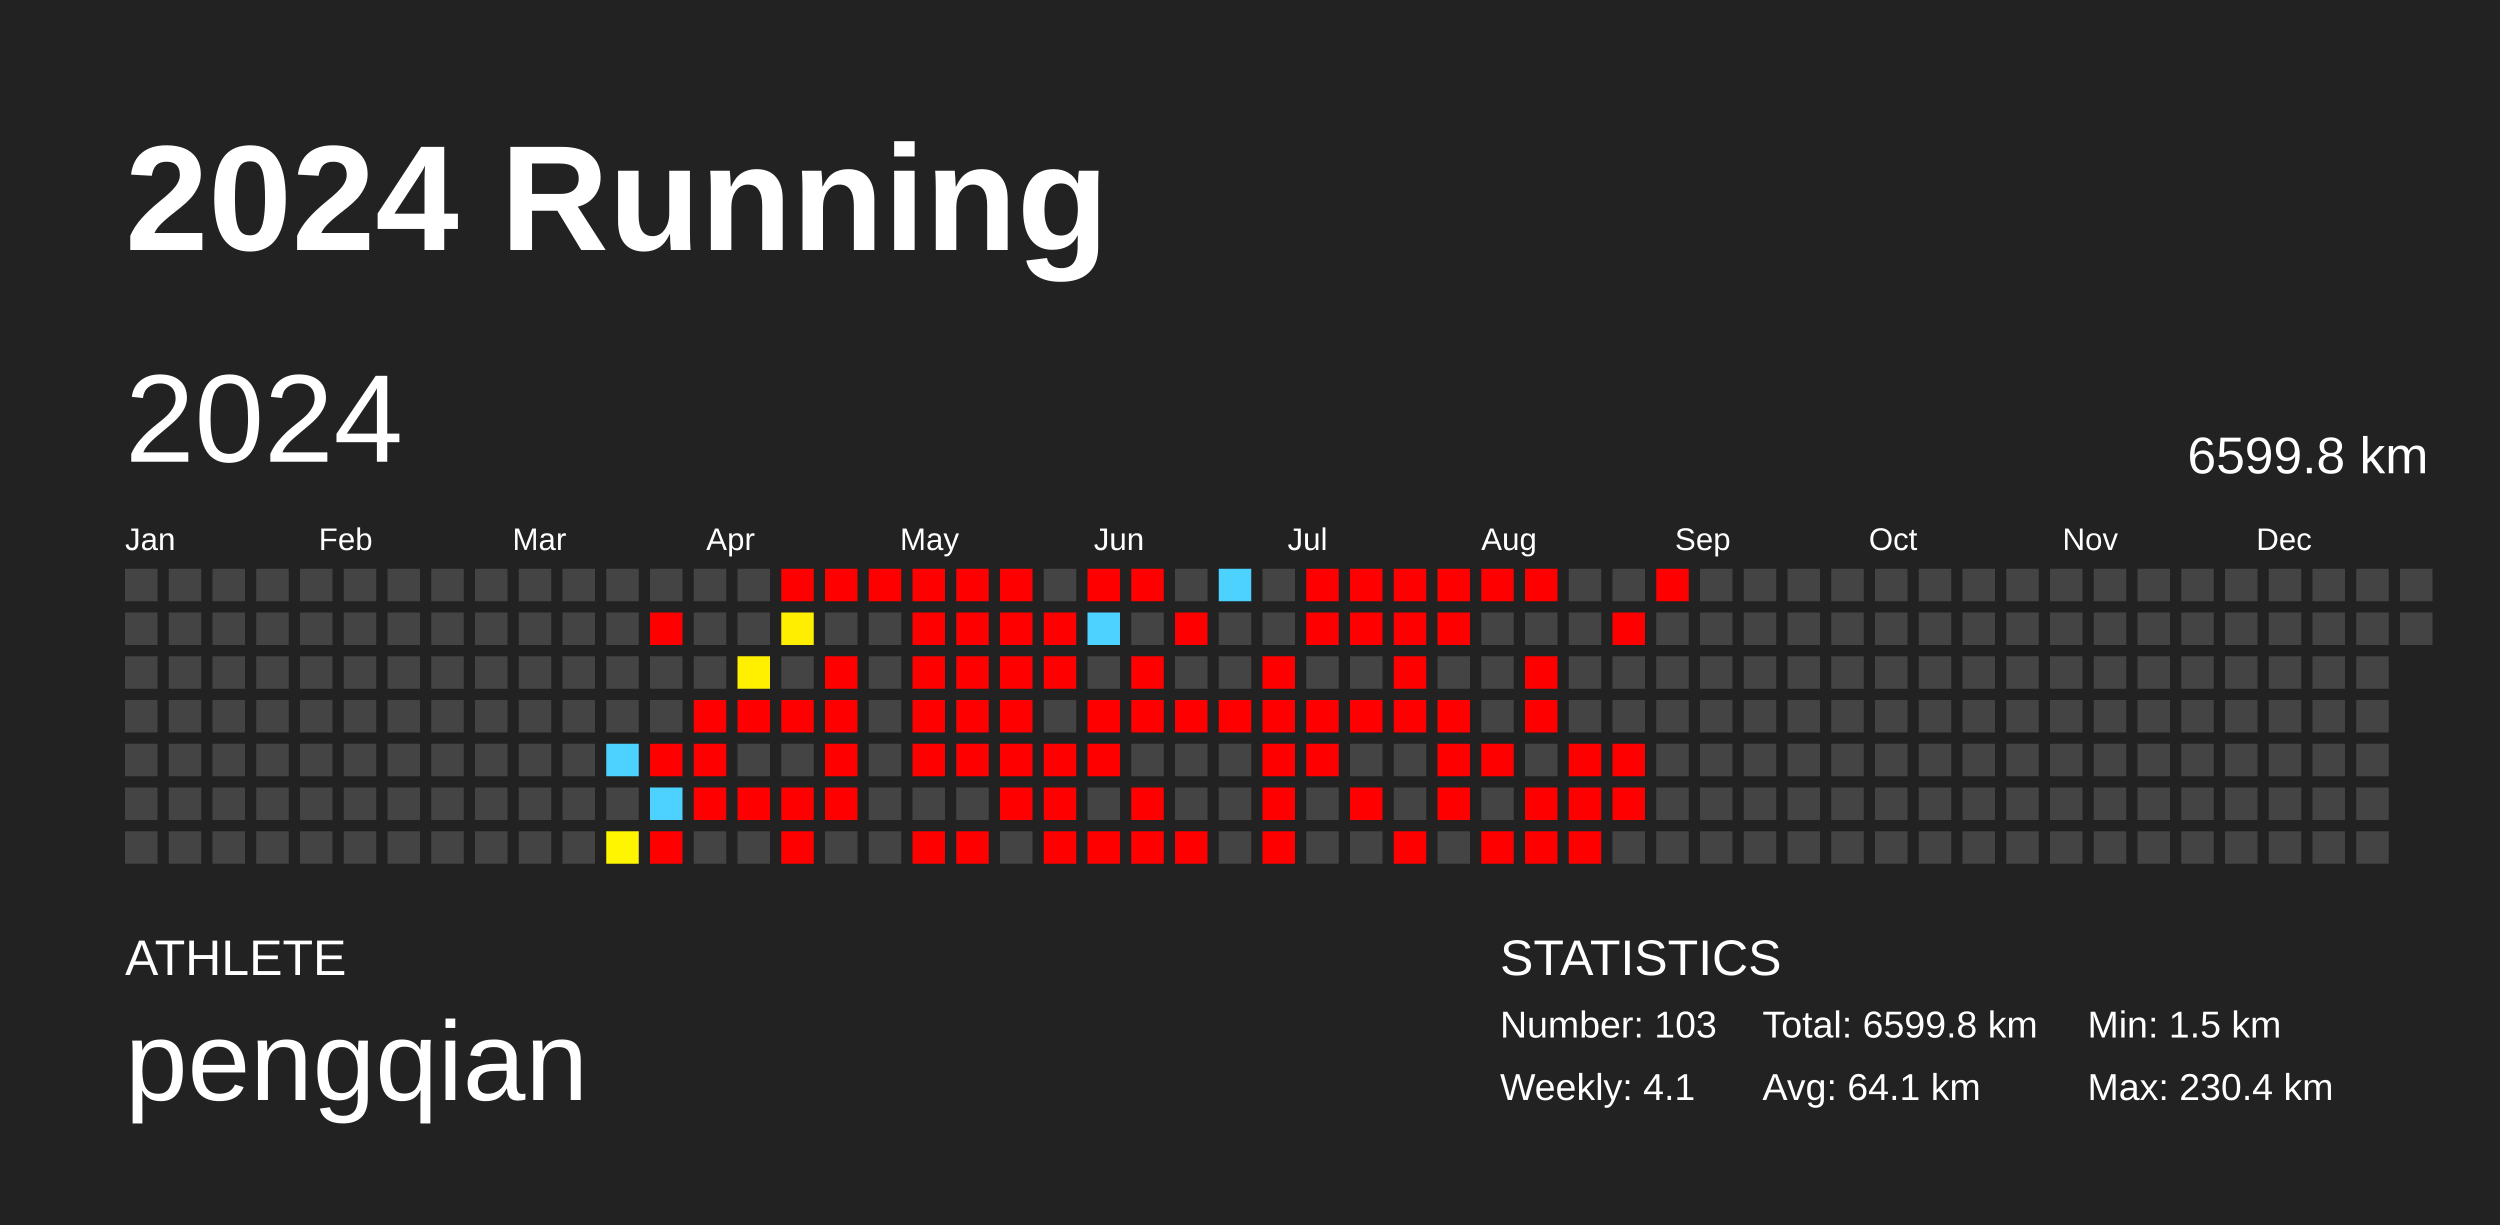
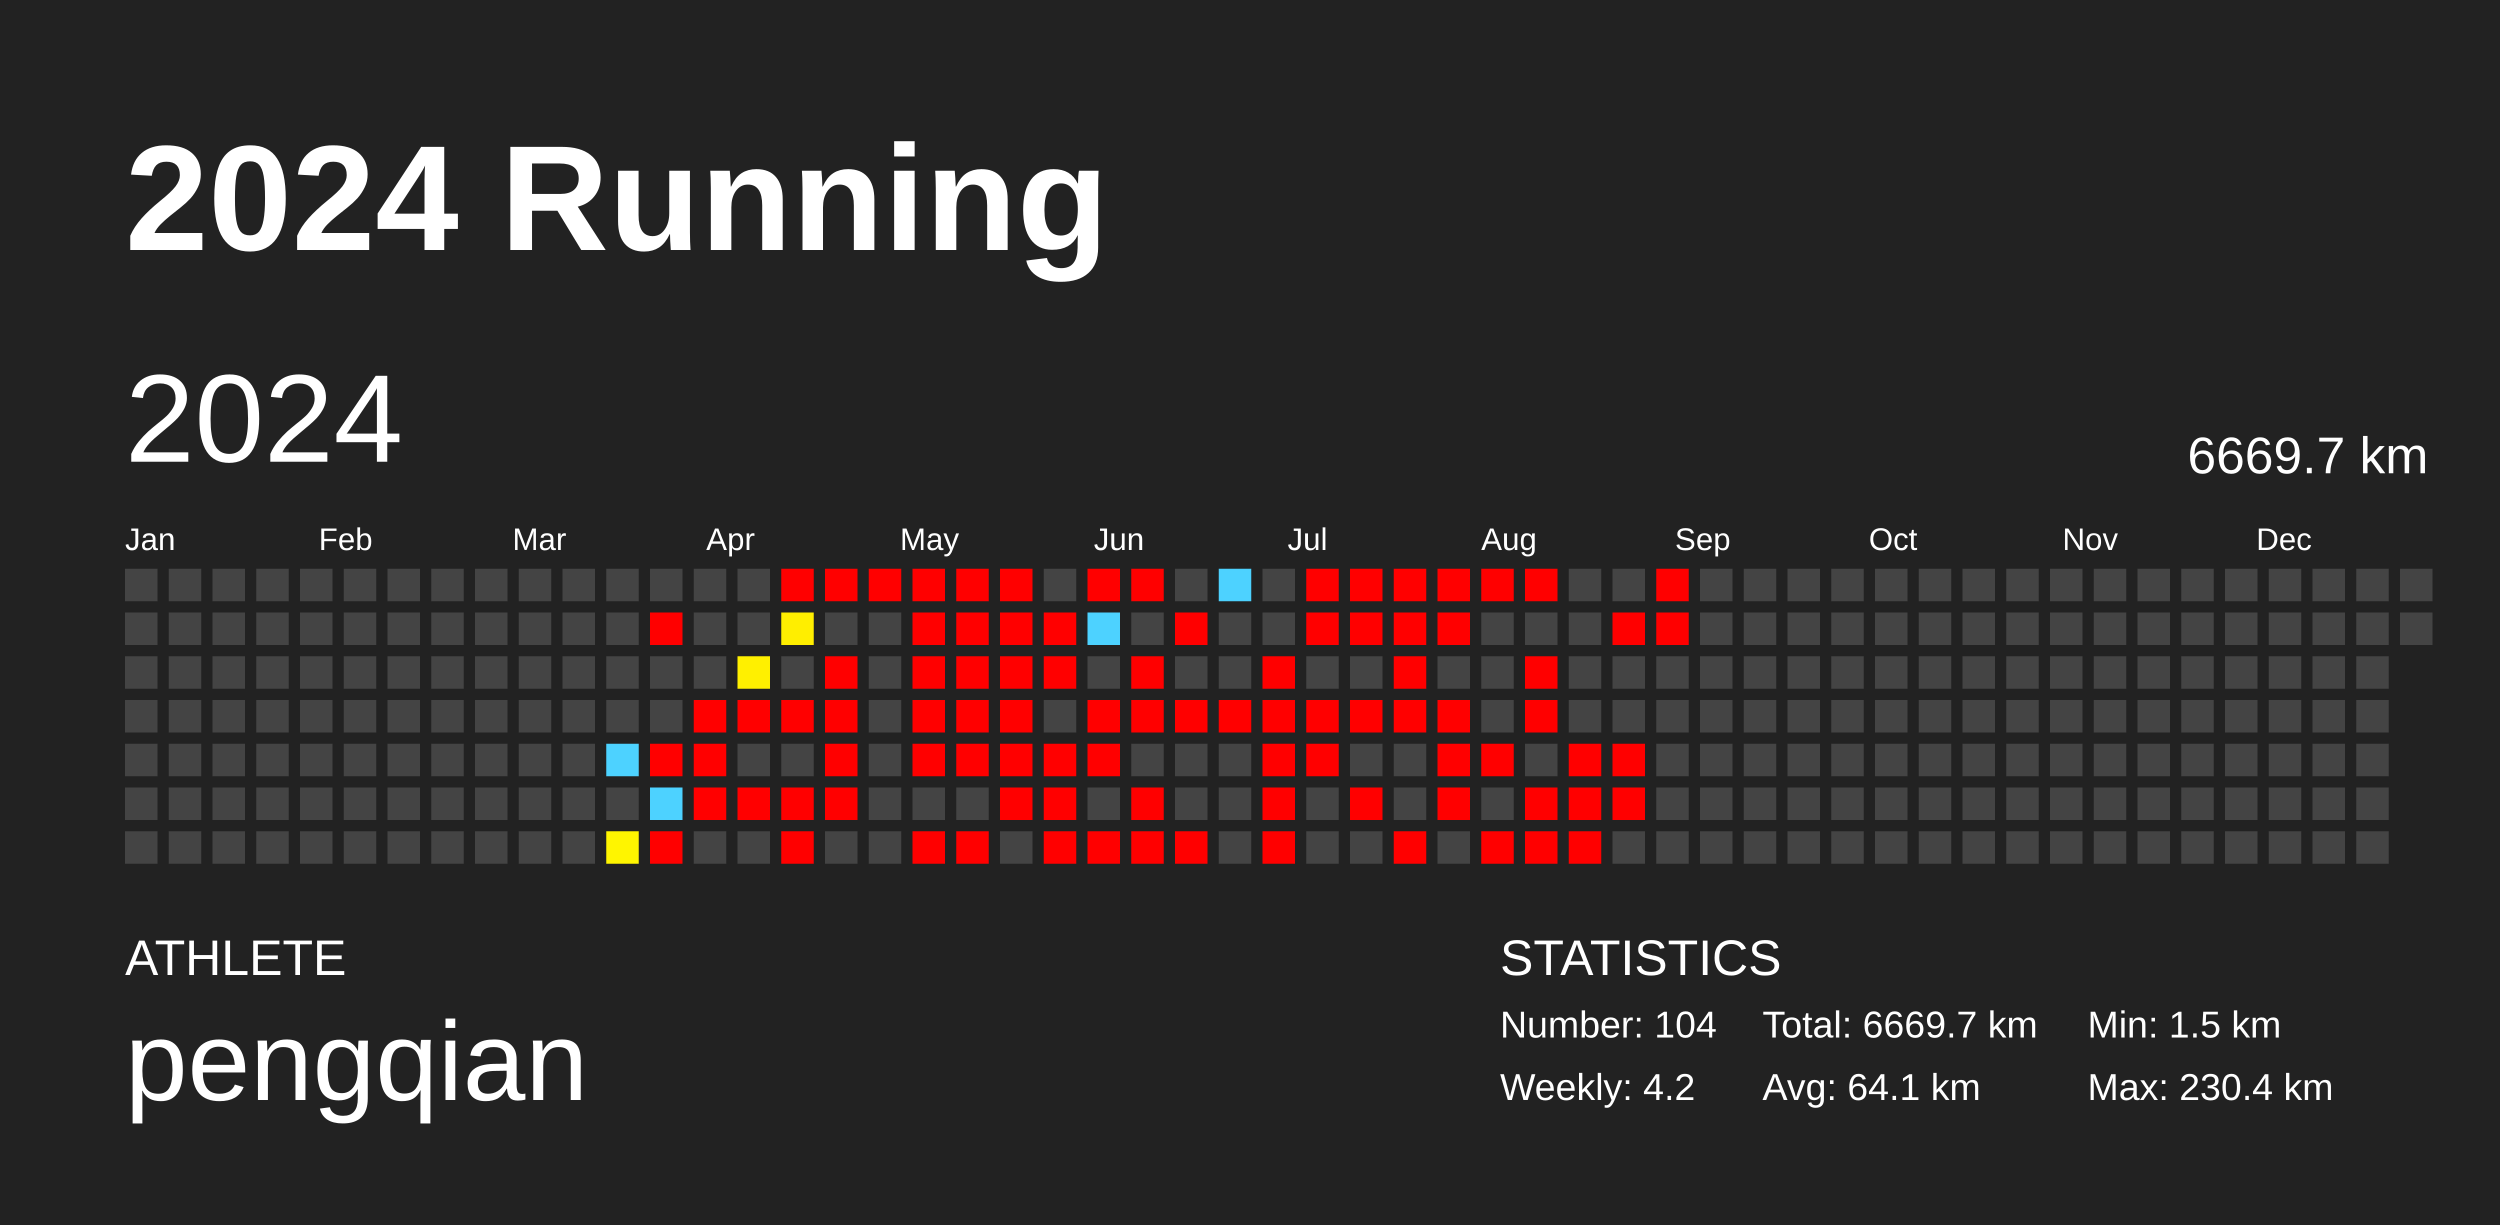
<svg xmlns="http://www.w3.org/2000/svg" baseProfile="full" height="98mm" version="1.1" viewBox="0,0,200,98" width="200mm">
  <defs />
  <rect fill="#222222" height="98" width="200" x="0" y="0" />
  <text fill="#FFFFFF" style="font-size:12px; font-family:Arial; font-weight:bold;" x="10" y="20">2024 Running</text>
  <text fill="#FFFFFF" style="font-size:4px; font-family:Arial" x="10" y="78">ATHLETE</text>
  <text fill="#FFFFFF" style="font-size:9px; font-family:Arial" x="10" y="88">pengqian</text>
  <text fill="#FFFFFF" style="font-size:4px; font-family:Arial" x="120" y="78">STATISTICS</text>
-   <text fill="#FFFFFF" style="font-size:3px; font-family:Arial" x="120" y="83">Number: 103</text>
-   <text fill="#FFFFFF" style="font-size:3px; font-family:Arial" x="120" y="88">Weekly: 4.1</text>
-   <text fill="#FFFFFF" style="font-size:3px; font-family:Arial" x="141" y="83">Total: 6599.8 km</text>
+   <text fill="#FFFFFF" style="font-size:3px; font-family:Arial" x="120" y="83">Number: 104</text>
+   <text fill="#FFFFFF" style="font-size:3px; font-family:Arial" x="120" y="88">Weekly: 4.2</text>
+   <text fill="#FFFFFF" style="font-size:3px; font-family:Arial" x="141" y="83">Total: 6669.7 km</text>
  <text fill="#FFFFFF" style="font-size:3px; font-family:Arial" x="141" y="88">Avg: 64.1 km</text>
  <text fill="#FFFFFF" style="font-size:3px; font-family:Arial" x="167" y="83">Min: 1.5 km</text>
  <text fill="#FFFFFF" style="font-size:3px; font-family:Arial" x="167" y="88">Max: 230.4 km</text>
  <text dominant-baseline="hanging" fill="#FFFFFF" style="font-size:10.0px; font-family:Arial;" x="10" y="30">2024</text>
-   <text dominant-baseline="hanging" fill="#FFFFFF" style="font-size:4.125px; font-family:Arial;" x="175" y="35">6599.8 km</text>
+   <text dominant-baseline="hanging" fill="#FFFFFF" style="font-size:4.125px; font-family:Arial;" x="175" y="35">6669.7 km</text>
  <text fill="#FFFFFF" style="font-size:2.5px; font-family:Arial" x="10.0" y="44">Jan</text>
  <text fill="#FFFFFF" style="font-size:2.5px; font-family:Arial" x="25.5" y="44">Feb</text>
  <text fill="#FFFFFF" style="font-size:2.5px; font-family:Arial" x="41.0" y="44">Mar</text>
  <text fill="#FFFFFF" style="font-size:2.5px; font-family:Arial" x="56.5" y="44">Apr</text>
  <text fill="#FFFFFF" style="font-size:2.5px; font-family:Arial" x="72.0" y="44">May</text>
  <text fill="#FFFFFF" style="font-size:2.5px; font-family:Arial" x="87.5" y="44">Jun</text>
  <text fill="#FFFFFF" style="font-size:2.5px; font-family:Arial" x="103.0" y="44">Jul</text>
  <text fill="#FFFFFF" style="font-size:2.5px; font-family:Arial" x="118.5" y="44">Aug</text>
  <text fill="#FFFFFF" style="font-size:2.5px; font-family:Arial" x="134.0" y="44">Sep</text>
  <text fill="#FFFFFF" style="font-size:2.5px; font-family:Arial" x="149.5" y="44">Oct</text>
  <text fill="#FFFFFF" style="font-size:2.5px; font-family:Arial" x="165.0" y="44">Nov</text>
  <text fill="#FFFFFF" style="font-size:2.5px; font-family:Arial" x="180.5" y="44">Dec</text>
  <rect fill="#444444" height="2.6" width="2.6" x="10.0" y="45.5" />
  <rect fill="#444444" height="2.6" width="2.6" x="10.0" y="49.0" />
  <rect fill="#444444" height="2.6" width="2.6" x="10.0" y="52.5" />
  <rect fill="#444444" height="2.6" width="2.6" x="10.0" y="56.0" />
  <rect fill="#444444" height="2.6" width="2.6" x="10.0" y="59.5" />
  <rect fill="#444444" height="2.6" width="2.6" x="10.0" y="63.0" />
  <rect fill="#444444" height="2.6" width="2.6" x="10.0" y="66.5" />
  <rect fill="#444444" height="2.6" width="2.6" x="13.5" y="45.5" />
  <rect fill="#444444" height="2.6" width="2.6" x="13.5" y="49.0" />
  <rect fill="#444444" height="2.6" width="2.6" x="13.5" y="52.5" />
  <rect fill="#444444" height="2.6" width="2.6" x="13.5" y="56.0" />
  <rect fill="#444444" height="2.6" width="2.6" x="13.5" y="59.5" />
  <rect fill="#444444" height="2.6" width="2.6" x="13.5" y="63.0" />
  <rect fill="#444444" height="2.6" width="2.6" x="13.5" y="66.5" />
  <rect fill="#444444" height="2.6" width="2.6" x="17.0" y="45.5" />
  <rect fill="#444444" height="2.6" width="2.6" x="17.0" y="49.0" />
  <rect fill="#444444" height="2.6" width="2.6" x="17.0" y="52.5" />
  <rect fill="#444444" height="2.6" width="2.6" x="17.0" y="56.0" />
  <rect fill="#444444" height="2.6" width="2.6" x="17.0" y="59.5" />
  <rect fill="#444444" height="2.6" width="2.6" x="17.0" y="63.0" />
  <rect fill="#444444" height="2.6" width="2.6" x="17.0" y="66.5" />
  <rect fill="#444444" height="2.6" width="2.6" x="20.5" y="45.5" />
  <rect fill="#444444" height="2.6" width="2.6" x="20.5" y="49.0" />
  <rect fill="#444444" height="2.6" width="2.6" x="20.5" y="52.5" />
  <rect fill="#444444" height="2.6" width="2.6" x="20.5" y="56.0" />
  <rect fill="#444444" height="2.6" width="2.6" x="20.5" y="59.5" />
  <rect fill="#444444" height="2.6" width="2.6" x="20.5" y="63.0" />
  <rect fill="#444444" height="2.6" width="2.6" x="20.5" y="66.5" />
  <rect fill="#444444" height="2.6" width="2.6" x="24.0" y="45.5" />
  <rect fill="#444444" height="2.6" width="2.6" x="24.0" y="49.0" />
  <rect fill="#444444" height="2.6" width="2.6" x="24.0" y="52.5" />
  <rect fill="#444444" height="2.6" width="2.6" x="24.0" y="56.0" />
  <rect fill="#444444" height="2.6" width="2.6" x="24.0" y="59.5" />
  <rect fill="#444444" height="2.6" width="2.6" x="24.0" y="63.0" />
  <rect fill="#444444" height="2.6" width="2.6" x="24.0" y="66.5" />
  <rect fill="#444444" height="2.6" width="2.6" x="27.5" y="45.5" />
  <rect fill="#444444" height="2.6" width="2.6" x="27.5" y="49.0" />
  <rect fill="#444444" height="2.6" width="2.6" x="27.5" y="52.5" />
  <rect fill="#444444" height="2.6" width="2.6" x="27.5" y="56.0" />
  <rect fill="#444444" height="2.6" width="2.6" x="27.5" y="59.5" />
  <rect fill="#444444" height="2.6" width="2.6" x="27.5" y="63.0" />
  <rect fill="#444444" height="2.6" width="2.6" x="27.5" y="66.5" />
  <rect fill="#444444" height="2.6" width="2.6" x="31.0" y="45.5" />
  <rect fill="#444444" height="2.6" width="2.6" x="31.0" y="49.0" />
  <rect fill="#444444" height="2.6" width="2.6" x="31.0" y="52.5" />
  <rect fill="#444444" height="2.6" width="2.6" x="31.0" y="56.0" />
  <rect fill="#444444" height="2.6" width="2.6" x="31.0" y="59.5" />
  <rect fill="#444444" height="2.6" width="2.6" x="31.0" y="63.0" />
  <rect fill="#444444" height="2.6" width="2.6" x="31.0" y="66.5" />
  <rect fill="#444444" height="2.6" width="2.6" x="34.5" y="45.5" />
  <rect fill="#444444" height="2.6" width="2.6" x="34.5" y="49.0" />
  <rect fill="#444444" height="2.6" width="2.6" x="34.5" y="52.5" />
  <rect fill="#444444" height="2.6" width="2.6" x="34.5" y="56.0" />
  <rect fill="#444444" height="2.6" width="2.6" x="34.5" y="59.5" />
  <rect fill="#444444" height="2.6" width="2.6" x="34.5" y="63.0" />
  <rect fill="#444444" height="2.6" width="2.6" x="34.5" y="66.5" />
  <rect fill="#444444" height="2.6" width="2.6" x="38.0" y="45.5" />
  <rect fill="#444444" height="2.6" width="2.6" x="38.0" y="49.0" />
  <rect fill="#444444" height="2.6" width="2.6" x="38.0" y="52.5" />
  <rect fill="#444444" height="2.6" width="2.6" x="38.0" y="56.0" />
  <rect fill="#444444" height="2.6" width="2.6" x="38.0" y="59.5" />
  <rect fill="#444444" height="2.6" width="2.6" x="38.0" y="63.0" />
  <rect fill="#444444" height="2.6" width="2.6" x="38.0" y="66.5" />
  <rect fill="#444444" height="2.6" width="2.6" x="41.5" y="45.5" />
  <rect fill="#444444" height="2.6" width="2.6" x="41.5" y="49.0" />
  <rect fill="#444444" height="2.6" width="2.6" x="41.5" y="52.5" />
  <rect fill="#444444" height="2.6" width="2.6" x="41.5" y="56.0" />
  <rect fill="#444444" height="2.6" width="2.6" x="41.5" y="59.5" />
  <rect fill="#444444" height="2.6" width="2.6" x="41.5" y="63.0" />
  <rect fill="#444444" height="2.6" width="2.6" x="41.5" y="66.5" />
  <rect fill="#444444" height="2.6" width="2.6" x="45.0" y="45.5" />
  <rect fill="#444444" height="2.6" width="2.6" x="45.0" y="49.0" />
  <rect fill="#444444" height="2.6" width="2.6" x="45.0" y="52.5" />
  <rect fill="#444444" height="2.6" width="2.6" x="45.0" y="56.0" />
  <rect fill="#444444" height="2.6" width="2.6" x="45.0" y="59.5" />
  <rect fill="#444444" height="2.6" width="2.6" x="45.0" y="63.0" />
  <rect fill="#444444" height="2.6" width="2.6" x="45.0" y="66.5" />
  <rect fill="#444444" height="2.6" width="2.6" x="48.5" y="45.5" />
  <rect fill="#444444" height="2.6" width="2.6" x="48.5" y="49.0" />
  <rect fill="#444444" height="2.6" width="2.6" x="48.5" y="52.5" />
  <rect fill="#444444" height="2.6" width="2.6" x="48.5" y="56.0" />
  <rect fill="#4dd2ff" height="2.6" width="2.6" x="48.5" y="59.5" />
  <rect fill="#444444" height="2.6" width="2.6" x="48.5" y="63.0" />
  <rect fill="#fff500" height="2.6" width="2.6" x="48.5" y="66.5" />
  <rect fill="#444444" height="2.6" width="2.6" x="52.0" y="45.5" />
  <rect fill="red" height="2.6" width="2.6" x="52.0" y="49.0" />
  <rect fill="#444444" height="2.6" width="2.6" x="52.0" y="52.5" />
  <rect fill="#444444" height="2.6" width="2.6" x="52.0" y="56.0" />
  <rect fill="red" height="2.6" width="2.6" x="52.0" y="59.5" />
  <rect fill="#4dd2ff" height="2.6" width="2.6" x="52.0" y="63.0" />
  <rect fill="red" height="2.6" width="2.6" x="52.0" y="66.5" />
  <rect fill="#444444" height="2.6" width="2.6" x="55.5" y="45.5" />
  <rect fill="#444444" height="2.6" width="2.6" x="55.5" y="49.0" />
  <rect fill="#444444" height="2.6" width="2.6" x="55.5" y="52.5" />
  <rect fill="red" height="2.6" width="2.6" x="55.5" y="56.0" />
  <rect fill="red" height="2.6" width="2.6" x="55.5" y="59.5" />
  <rect fill="red" height="2.6" width="2.6" x="55.5" y="63.0" />
  <rect fill="#444444" height="2.6" width="2.6" x="55.5" y="66.5" />
  <rect fill="#444444" height="2.6" width="2.6" x="59.0" y="45.5" />
  <rect fill="#444444" height="2.6" width="2.6" x="59.0" y="49.0" />
  <rect fill="#fff000" height="2.6" width="2.6" x="59.0" y="52.5" />
  <rect fill="red" height="2.6" width="2.6" x="59.0" y="56.0" />
  <rect fill="#444444" height="2.6" width="2.6" x="59.0" y="59.5" />
  <rect fill="red" height="2.6" width="2.6" x="59.0" y="63.0" />
  <rect fill="#444444" height="2.6" width="2.6" x="59.0" y="66.5" />
  <rect fill="red" height="2.6" width="2.6" x="62.5" y="45.5" />
  <rect fill="#ffee00" height="2.6" width="2.6" x="62.5" y="49.0" />
  <rect fill="#444444" height="2.6" width="2.6" x="62.5" y="52.5" />
  <rect fill="red" height="2.6" width="2.6" x="62.5" y="56.0" />
  <rect fill="#444444" height="2.6" width="2.6" x="62.5" y="59.5" />
  <rect fill="red" height="2.6" width="2.6" x="62.5" y="63.0" />
  <rect fill="red" height="2.6" width="2.6" x="62.5" y="66.5" />
  <rect fill="red" height="2.6" width="2.6" x="66.0" y="45.5" />
  <rect fill="#444444" height="2.6" width="2.6" x="66.0" y="49.0" />
  <rect fill="red" height="2.6" width="2.6" x="66.0" y="52.5" />
  <rect fill="red" height="2.6" width="2.6" x="66.0" y="56.0" />
  <rect fill="red" height="2.6" width="2.6" x="66.0" y="59.5" />
  <rect fill="red" height="2.6" width="2.6" x="66.0" y="63.0" />
  <rect fill="#444444" height="2.6" width="2.6" x="66.0" y="66.5" />
  <rect fill="red" height="2.6" width="2.6" x="69.5" y="45.5" />
  <rect fill="#444444" height="2.6" width="2.6" x="69.5" y="49.0" />
  <rect fill="#444444" height="2.6" width="2.6" x="69.5" y="52.5" />
  <rect fill="#444444" height="2.6" width="2.6" x="69.5" y="56.0" />
  <rect fill="#444444" height="2.6" width="2.6" x="69.5" y="59.5" />
  <rect fill="#444444" height="2.6" width="2.6" x="69.5" y="63.0" />
  <rect fill="#444444" height="2.6" width="2.6" x="69.5" y="66.5" />
  <rect fill="red" height="2.6" width="2.6" x="73.0" y="45.5" />
  <rect fill="red" height="2.6" width="2.6" x="73.0" y="49.0" />
  <rect fill="red" height="2.6" width="2.6" x="73.0" y="52.5" />
  <rect fill="red" height="2.6" width="2.6" x="73.0" y="56.0" />
  <rect fill="red" height="2.6" width="2.6" x="73.0" y="59.5" />
  <rect fill="#444444" height="2.6" width="2.6" x="73.0" y="63.0" />
  <rect fill="red" height="2.6" width="2.6" x="73.0" y="66.5" />
  <rect fill="red" height="2.6" width="2.6" x="76.5" y="45.5" />
  <rect fill="red" height="2.6" width="2.6" x="76.5" y="49.0" />
  <rect fill="red" height="2.6" width="2.6" x="76.5" y="52.5" />
  <rect fill="red" height="2.6" width="2.6" x="76.5" y="56.0" />
  <rect fill="red" height="2.6" width="2.6" x="76.5" y="59.5" />
  <rect fill="#444444" height="2.6" width="2.6" x="76.5" y="63.0" />
  <rect fill="red" height="2.6" width="2.6" x="76.5" y="66.5" />
  <rect fill="red" height="2.6" width="2.6" x="80.0" y="45.5" />
  <rect fill="red" height="2.6" width="2.6" x="80.0" y="49.0" />
  <rect fill="red" height="2.6" width="2.6" x="80.0" y="52.5" />
  <rect fill="red" height="2.6" width="2.6" x="80.0" y="56.0" />
  <rect fill="red" height="2.6" width="2.6" x="80.0" y="59.5" />
  <rect fill="red" height="2.6" width="2.6" x="80.0" y="63.0" />
  <rect fill="#444444" height="2.6" width="2.6" x="80.0" y="66.5" />
  <rect fill="#444444" height="2.6" width="2.6" x="83.5" y="45.5" />
  <rect fill="red" height="2.6" width="2.6" x="83.5" y="49.0" />
  <rect fill="red" height="2.6" width="2.6" x="83.5" y="52.5" />
  <rect fill="#444444" height="2.6" width="2.6" x="83.5" y="56.0" />
  <rect fill="red" height="2.6" width="2.6" x="83.5" y="59.5" />
  <rect fill="red" height="2.6" width="2.6" x="83.5" y="63.0" />
  <rect fill="red" height="2.6" width="2.6" x="83.5" y="66.5" />
  <rect fill="red" height="2.6" width="2.6" x="87.0" y="45.5" />
  <rect fill="#4dd2ff" height="2.6" width="2.6" x="87.0" y="49.0" />
  <rect fill="#444444" height="2.6" width="2.6" x="87.0" y="52.5" />
  <rect fill="red" height="2.6" width="2.6" x="87.0" y="56.0" />
  <rect fill="red" height="2.6" width="2.6" x="87.0" y="59.5" />
  <rect fill="#444444" height="2.6" width="2.6" x="87.0" y="63.0" />
  <rect fill="red" height="2.6" width="2.6" x="87.0" y="66.5" />
  <rect fill="red" height="2.6" width="2.6" x="90.5" y="45.5" />
  <rect fill="#444444" height="2.6" width="2.6" x="90.5" y="49.0" />
  <rect fill="red" height="2.6" width="2.6" x="90.5" y="52.5" />
  <rect fill="red" height="2.6" width="2.6" x="90.5" y="56.0" />
  <rect fill="#444444" height="2.6" width="2.6" x="90.5" y="59.5" />
  <rect fill="red" height="2.6" width="2.6" x="90.5" y="63.0" />
  <rect fill="red" height="2.6" width="2.6" x="90.5" y="66.5" />
  <rect fill="#444444" height="2.6" width="2.6" x="94.0" y="45.5" />
  <rect fill="red" height="2.6" width="2.6" x="94.0" y="49.0" />
  <rect fill="#444444" height="2.6" width="2.6" x="94.0" y="52.5" />
  <rect fill="red" height="2.6" width="2.6" x="94.0" y="56.0" />
  <rect fill="#444444" height="2.6" width="2.6" x="94.0" y="59.5" />
  <rect fill="#444444" height="2.6" width="2.6" x="94.0" y="63.0" />
  <rect fill="red" height="2.6" width="2.6" x="94.0" y="66.5" />
  <rect fill="#4dd2ff" height="2.6" width="2.6" x="97.5" y="45.5" />
  <rect fill="#444444" height="2.6" width="2.6" x="97.5" y="49.0" />
  <rect fill="#444444" height="2.6" width="2.6" x="97.5" y="52.5" />
  <rect fill="red" height="2.6" width="2.6" x="97.5" y="56.0" />
  <rect fill="#444444" height="2.6" width="2.6" x="97.5" y="59.5" />
  <rect fill="#444444" height="2.6" width="2.6" x="97.5" y="63.0" />
  <rect fill="#444444" height="2.6" width="2.6" x="97.5" y="66.5" />
  <rect fill="#444444" height="2.6" width="2.6" x="101.0" y="45.5" />
  <rect fill="#444444" height="2.6" width="2.6" x="101.0" y="49.0" />
  <rect fill="red" height="2.6" width="2.6" x="101.0" y="52.5" />
  <rect fill="red" height="2.6" width="2.6" x="101.0" y="56.0" />
  <rect fill="red" height="2.6" width="2.6" x="101.0" y="59.5" />
  <rect fill="red" height="2.6" width="2.6" x="101.0" y="63.0" />
  <rect fill="red" height="2.6" width="2.6" x="101.0" y="66.5" />
  <rect fill="red" height="2.6" width="2.6" x="104.5" y="45.5" />
  <rect fill="red" height="2.6" width="2.6" x="104.5" y="49.0" />
  <rect fill="#444444" height="2.6" width="2.6" x="104.5" y="52.5" />
  <rect fill="red" height="2.6" width="2.6" x="104.5" y="56.0" />
  <rect fill="red" height="2.6" width="2.6" x="104.5" y="59.5" />
  <rect fill="#444444" height="2.6" width="2.6" x="104.5" y="63.0" />
  <rect fill="#444444" height="2.6" width="2.6" x="104.5" y="66.5" />
  <rect fill="red" height="2.6" width="2.6" x="108.0" y="45.5" />
  <rect fill="red" height="2.6" width="2.6" x="108.0" y="49.0" />
  <rect fill="#444444" height="2.6" width="2.6" x="108.0" y="52.5" />
  <rect fill="red" height="2.6" width="2.6" x="108.0" y="56.0" />
  <rect fill="#444444" height="2.6" width="2.6" x="108.0" y="59.5" />
  <rect fill="red" height="2.6" width="2.6" x="108.0" y="63.0" />
  <rect fill="#444444" height="2.6" width="2.6" x="108.0" y="66.5" />
  <rect fill="red" height="2.6" width="2.6" x="111.5" y="45.5" />
  <rect fill="red" height="2.6" width="2.6" x="111.5" y="49.0" />
  <rect fill="red" height="2.6" width="2.6" x="111.5" y="52.5" />
  <rect fill="red" height="2.6" width="2.6" x="111.5" y="56.0" />
  <rect fill="#444444" height="2.6" width="2.6" x="111.5" y="59.5" />
  <rect fill="#444444" height="2.6" width="2.6" x="111.5" y="63.0" />
  <rect fill="red" height="2.6" width="2.6" x="111.5" y="66.5" />
  <rect fill="red" height="2.6" width="2.6" x="115.0" y="45.5" />
  <rect fill="red" height="2.6" width="2.6" x="115.0" y="49.0" />
  <rect fill="#444444" height="2.6" width="2.6" x="115.0" y="52.5" />
  <rect fill="red" height="2.6" width="2.6" x="115.0" y="56.0" />
  <rect fill="red" height="2.6" width="2.6" x="115.0" y="59.5" />
  <rect fill="red" height="2.6" width="2.6" x="115.0" y="63.0" />
  <rect fill="#444444" height="2.6" width="2.6" x="115.0" y="66.5" />
  <rect fill="red" height="2.6" width="2.6" x="118.5" y="45.5" />
  <rect fill="#444444" height="2.6" width="2.6" x="118.5" y="49.0" />
  <rect fill="#444444" height="2.6" width="2.6" x="118.5" y="52.5" />
  <rect fill="#444444" height="2.6" width="2.6" x="118.5" y="56.0" />
  <rect fill="red" height="2.6" width="2.6" x="118.5" y="59.5" />
  <rect fill="#444444" height="2.6" width="2.6" x="118.5" y="63.0" />
  <rect fill="red" height="2.6" width="2.6" x="118.5" y="66.5" />
  <rect fill="red" height="2.6" width="2.6" x="122.0" y="45.5" />
  <rect fill="#444444" height="2.6" width="2.6" x="122.0" y="49.0" />
  <rect fill="red" height="2.6" width="2.6" x="122.0" y="52.5" />
  <rect fill="red" height="2.6" width="2.6" x="122.0" y="56.0" />
  <rect fill="#444444" height="2.6" width="2.6" x="122.0" y="59.5" />
  <rect fill="red" height="2.6" width="2.6" x="122.0" y="63.0" />
  <rect fill="red" height="2.6" width="2.6" x="122.0" y="66.5" />
  <rect fill="#444444" height="2.6" width="2.6" x="125.5" y="45.5" />
  <rect fill="#444444" height="2.6" width="2.6" x="125.5" y="49.0" />
  <rect fill="#444444" height="2.6" width="2.6" x="125.5" y="52.5" />
  <rect fill="#444444" height="2.6" width="2.6" x="125.5" y="56.0" />
  <rect fill="red" height="2.6" width="2.6" x="125.5" y="59.5" />
  <rect fill="red" height="2.6" width="2.6" x="125.5" y="63.0" />
  <rect fill="red" height="2.6" width="2.6" x="125.5" y="66.5" />
  <rect fill="#444444" height="2.6" width="2.6" x="129.0" y="45.5" />
  <rect fill="red" height="2.6" width="2.6" x="129.0" y="49.0" />
  <rect fill="#444444" height="2.6" width="2.6" x="129.0" y="52.5" />
  <rect fill="#444444" height="2.6" width="2.6" x="129.0" y="56.0" />
  <rect fill="red" height="2.6" width="2.6" x="129.0" y="59.5" />
  <rect fill="red" height="2.6" width="2.6" x="129.0" y="63.0" />
  <rect fill="#444444" height="2.6" width="2.6" x="129.0" y="66.5" />
  <rect fill="red" height="2.6" width="2.6" x="132.5" y="45.5" />
-   <rect fill="#444444" height="2.6" width="2.6" x="132.5" y="49.0" />
+   <rect fill="red" height="2.6" width="2.6" x="132.5" y="49.0" />
  <rect fill="#444444" height="2.6" width="2.6" x="132.5" y="52.5" />
  <rect fill="#444444" height="2.6" width="2.6" x="132.5" y="56.0" />
  <rect fill="#444444" height="2.6" width="2.6" x="132.5" y="59.5" />
  <rect fill="#444444" height="2.6" width="2.6" x="132.5" y="63.0" />
  <rect fill="#444444" height="2.6" width="2.6" x="132.5" y="66.5" />
  <rect fill="#444444" height="2.6" width="2.6" x="136.0" y="45.5" />
  <rect fill="#444444" height="2.6" width="2.6" x="136.0" y="49.0" />
  <rect fill="#444444" height="2.6" width="2.6" x="136.0" y="52.5" />
  <rect fill="#444444" height="2.6" width="2.6" x="136.0" y="56.0" />
  <rect fill="#444444" height="2.6" width="2.6" x="136.0" y="59.5" />
  <rect fill="#444444" height="2.6" width="2.6" x="136.0" y="63.0" />
  <rect fill="#444444" height="2.6" width="2.6" x="136.0" y="66.5" />
  <rect fill="#444444" height="2.6" width="2.6" x="139.5" y="45.5" />
  <rect fill="#444444" height="2.6" width="2.6" x="139.5" y="49.0" />
  <rect fill="#444444" height="2.6" width="2.6" x="139.5" y="52.5" />
  <rect fill="#444444" height="2.6" width="2.6" x="139.5" y="56.0" />
  <rect fill="#444444" height="2.6" width="2.6" x="139.5" y="59.5" />
  <rect fill="#444444" height="2.6" width="2.6" x="139.5" y="63.0" />
  <rect fill="#444444" height="2.6" width="2.6" x="139.5" y="66.5" />
  <rect fill="#444444" height="2.6" width="2.6" x="143.0" y="45.5" />
  <rect fill="#444444" height="2.6" width="2.6" x="143.0" y="49.0" />
  <rect fill="#444444" height="2.6" width="2.6" x="143.0" y="52.5" />
  <rect fill="#444444" height="2.6" width="2.6" x="143.0" y="56.0" />
  <rect fill="#444444" height="2.6" width="2.6" x="143.0" y="59.5" />
  <rect fill="#444444" height="2.6" width="2.6" x="143.0" y="63.0" />
  <rect fill="#444444" height="2.6" width="2.6" x="143.0" y="66.5" />
  <rect fill="#444444" height="2.6" width="2.6" x="146.5" y="45.5" />
  <rect fill="#444444" height="2.6" width="2.6" x="146.5" y="49.0" />
  <rect fill="#444444" height="2.6" width="2.6" x="146.5" y="52.5" />
  <rect fill="#444444" height="2.6" width="2.6" x="146.5" y="56.0" />
  <rect fill="#444444" height="2.6" width="2.6" x="146.5" y="59.5" />
  <rect fill="#444444" height="2.6" width="2.6" x="146.5" y="63.0" />
  <rect fill="#444444" height="2.6" width="2.6" x="146.5" y="66.5" />
  <rect fill="#444444" height="2.6" width="2.6" x="150.0" y="45.5" />
  <rect fill="#444444" height="2.6" width="2.6" x="150.0" y="49.0" />
  <rect fill="#444444" height="2.6" width="2.6" x="150.0" y="52.5" />
  <rect fill="#444444" height="2.6" width="2.6" x="150.0" y="56.0" />
  <rect fill="#444444" height="2.6" width="2.6" x="150.0" y="59.5" />
  <rect fill="#444444" height="2.6" width="2.6" x="150.0" y="63.0" />
  <rect fill="#444444" height="2.6" width="2.6" x="150.0" y="66.5" />
  <rect fill="#444444" height="2.6" width="2.6" x="153.5" y="45.5" />
  <rect fill="#444444" height="2.6" width="2.6" x="153.5" y="49.0" />
  <rect fill="#444444" height="2.6" width="2.6" x="153.5" y="52.5" />
  <rect fill="#444444" height="2.6" width="2.6" x="153.5" y="56.0" />
  <rect fill="#444444" height="2.6" width="2.6" x="153.5" y="59.5" />
  <rect fill="#444444" height="2.6" width="2.6" x="153.5" y="63.0" />
  <rect fill="#444444" height="2.6" width="2.6" x="153.5" y="66.5" />
  <rect fill="#444444" height="2.6" width="2.6" x="157.0" y="45.5" />
  <rect fill="#444444" height="2.6" width="2.6" x="157.0" y="49.0" />
  <rect fill="#444444" height="2.6" width="2.6" x="157.0" y="52.5" />
  <rect fill="#444444" height="2.6" width="2.6" x="157.0" y="56.0" />
  <rect fill="#444444" height="2.6" width="2.6" x="157.0" y="59.5" />
  <rect fill="#444444" height="2.6" width="2.6" x="157.0" y="63.0" />
  <rect fill="#444444" height="2.6" width="2.6" x="157.0" y="66.5" />
  <rect fill="#444444" height="2.6" width="2.6" x="160.5" y="45.5" />
  <rect fill="#444444" height="2.6" width="2.6" x="160.5" y="49.0" />
  <rect fill="#444444" height="2.6" width="2.6" x="160.5" y="52.5" />
  <rect fill="#444444" height="2.6" width="2.6" x="160.5" y="56.0" />
  <rect fill="#444444" height="2.6" width="2.6" x="160.5" y="59.5" />
  <rect fill="#444444" height="2.6" width="2.6" x="160.5" y="63.0" />
  <rect fill="#444444" height="2.6" width="2.6" x="160.5" y="66.5" />
  <rect fill="#444444" height="2.6" width="2.6" x="164.0" y="45.5" />
  <rect fill="#444444" height="2.6" width="2.6" x="164.0" y="49.0" />
  <rect fill="#444444" height="2.6" width="2.6" x="164.0" y="52.5" />
  <rect fill="#444444" height="2.6" width="2.6" x="164.0" y="56.0" />
  <rect fill="#444444" height="2.6" width="2.6" x="164.0" y="59.5" />
  <rect fill="#444444" height="2.6" width="2.6" x="164.0" y="63.0" />
  <rect fill="#444444" height="2.6" width="2.6" x="164.0" y="66.5" />
  <rect fill="#444444" height="2.6" width="2.6" x="167.5" y="45.5" />
  <rect fill="#444444" height="2.6" width="2.6" x="167.5" y="49.0" />
  <rect fill="#444444" height="2.6" width="2.6" x="167.5" y="52.5" />
  <rect fill="#444444" height="2.6" width="2.6" x="167.5" y="56.0" />
  <rect fill="#444444" height="2.6" width="2.6" x="167.5" y="59.5" />
  <rect fill="#444444" height="2.6" width="2.6" x="167.5" y="63.0" />
  <rect fill="#444444" height="2.6" width="2.6" x="167.5" y="66.5" />
  <rect fill="#444444" height="2.6" width="2.6" x="171.0" y="45.5" />
  <rect fill="#444444" height="2.6" width="2.6" x="171.0" y="49.0" />
  <rect fill="#444444" height="2.6" width="2.6" x="171.0" y="52.5" />
  <rect fill="#444444" height="2.6" width="2.6" x="171.0" y="56.0" />
  <rect fill="#444444" height="2.6" width="2.6" x="171.0" y="59.5" />
  <rect fill="#444444" height="2.6" width="2.6" x="171.0" y="63.0" />
  <rect fill="#444444" height="2.6" width="2.6" x="171.0" y="66.5" />
  <rect fill="#444444" height="2.6" width="2.6" x="174.5" y="45.5" />
  <rect fill="#444444" height="2.6" width="2.6" x="174.5" y="49.0" />
  <rect fill="#444444" height="2.6" width="2.6" x="174.5" y="52.5" />
  <rect fill="#444444" height="2.6" width="2.6" x="174.5" y="56.0" />
  <rect fill="#444444" height="2.6" width="2.6" x="174.5" y="59.5" />
  <rect fill="#444444" height="2.6" width="2.6" x="174.5" y="63.0" />
  <rect fill="#444444" height="2.6" width="2.6" x="174.5" y="66.5" />
  <rect fill="#444444" height="2.6" width="2.6" x="178.0" y="45.5" />
  <rect fill="#444444" height="2.6" width="2.6" x="178.0" y="49.0" />
  <rect fill="#444444" height="2.6" width="2.6" x="178.0" y="52.5" />
  <rect fill="#444444" height="2.6" width="2.6" x="178.0" y="56.0" />
  <rect fill="#444444" height="2.6" width="2.6" x="178.0" y="59.5" />
  <rect fill="#444444" height="2.6" width="2.6" x="178.0" y="63.0" />
  <rect fill="#444444" height="2.6" width="2.6" x="178.0" y="66.5" />
  <rect fill="#444444" height="2.6" width="2.6" x="181.5" y="45.5" />
  <rect fill="#444444" height="2.6" width="2.6" x="181.5" y="49.0" />
  <rect fill="#444444" height="2.6" width="2.6" x="181.5" y="52.5" />
  <rect fill="#444444" height="2.6" width="2.6" x="181.5" y="56.0" />
  <rect fill="#444444" height="2.6" width="2.6" x="181.5" y="59.5" />
  <rect fill="#444444" height="2.6" width="2.6" x="181.5" y="63.0" />
  <rect fill="#444444" height="2.6" width="2.6" x="181.5" y="66.5" />
  <rect fill="#444444" height="2.6" width="2.6" x="185.0" y="45.5" />
  <rect fill="#444444" height="2.6" width="2.6" x="185.0" y="49.0" />
  <rect fill="#444444" height="2.6" width="2.6" x="185.0" y="52.5" />
  <rect fill="#444444" height="2.6" width="2.6" x="185.0" y="56.0" />
  <rect fill="#444444" height="2.6" width="2.6" x="185.0" y="59.5" />
  <rect fill="#444444" height="2.6" width="2.6" x="185.0" y="63.0" />
  <rect fill="#444444" height="2.6" width="2.6" x="185.0" y="66.5" />
  <rect fill="#444444" height="2.6" width="2.6" x="188.5" y="45.5" />
  <rect fill="#444444" height="2.6" width="2.6" x="188.5" y="49.0" />
  <rect fill="#444444" height="2.6" width="2.6" x="188.5" y="52.5" />
  <rect fill="#444444" height="2.6" width="2.6" x="188.5" y="56.0" />
  <rect fill="#444444" height="2.6" width="2.6" x="188.5" y="59.5" />
  <rect fill="#444444" height="2.6" width="2.6" x="188.5" y="63.0" />
  <rect fill="#444444" height="2.6" width="2.6" x="188.5" y="66.5" />
  <rect fill="#444444" height="2.6" width="2.6" x="192.0" y="45.5" />
  <rect fill="#444444" height="2.6" width="2.6" x="192.0" y="49.0" />
</svg>
